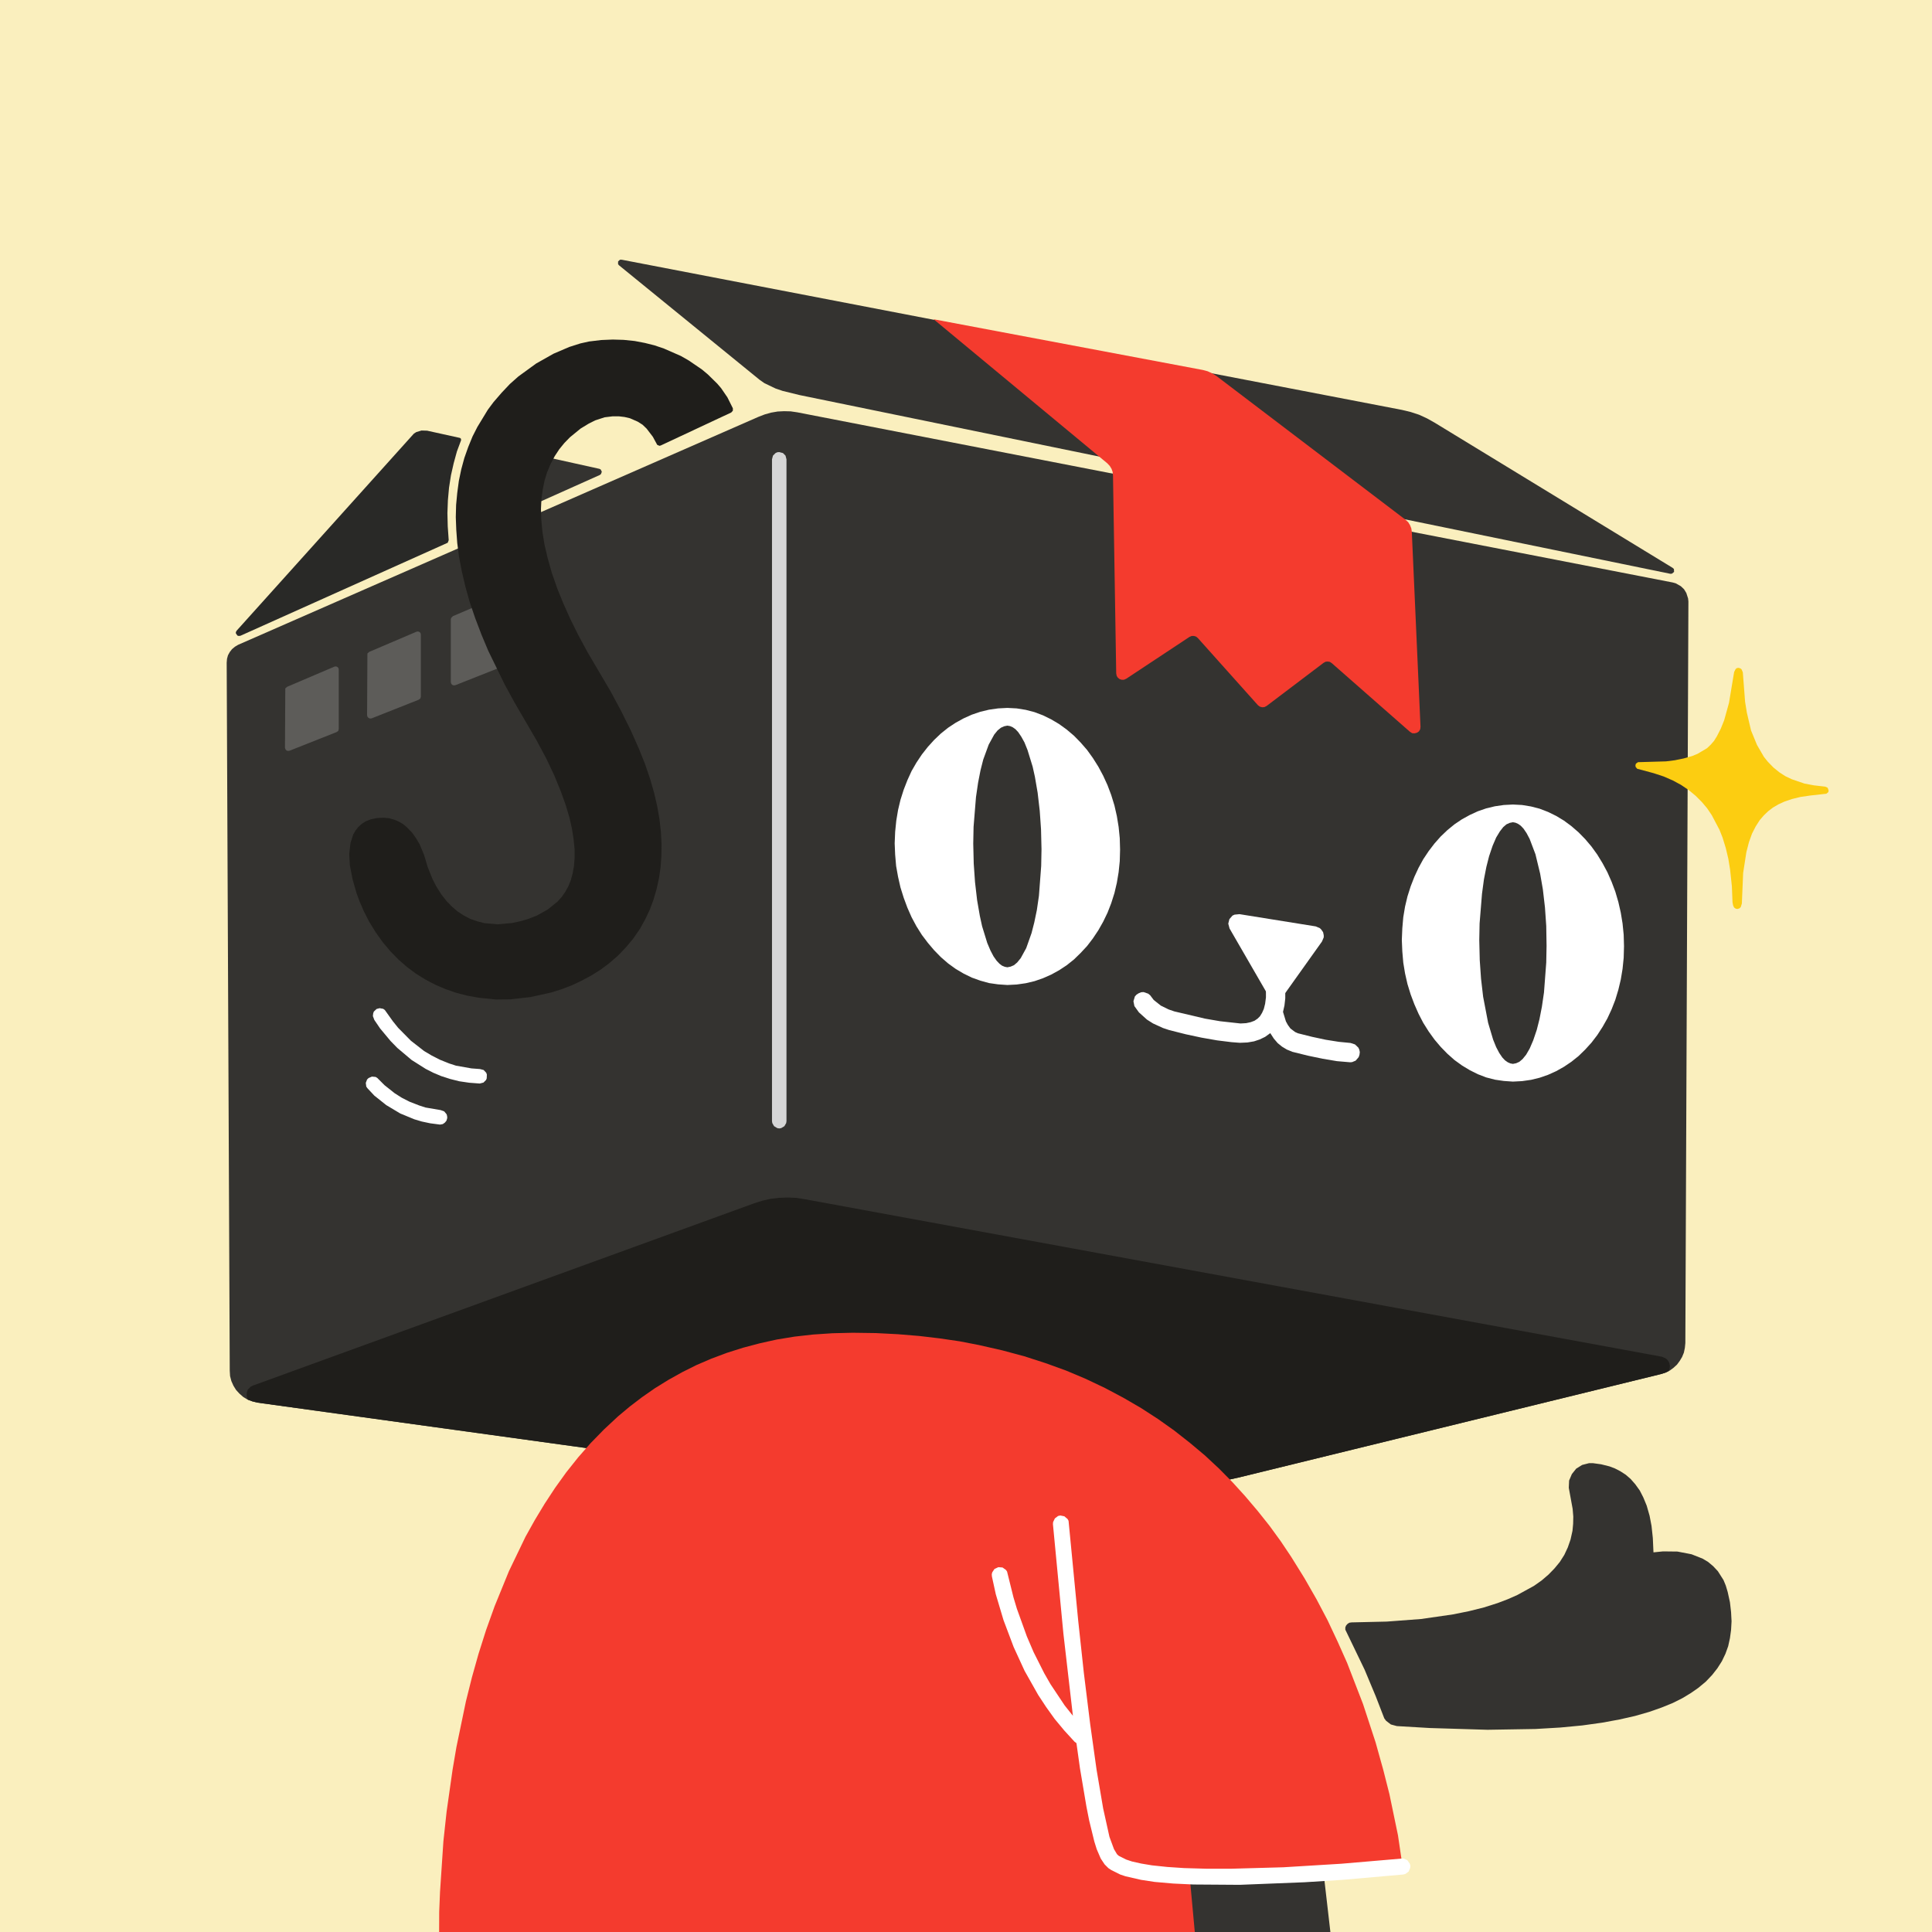
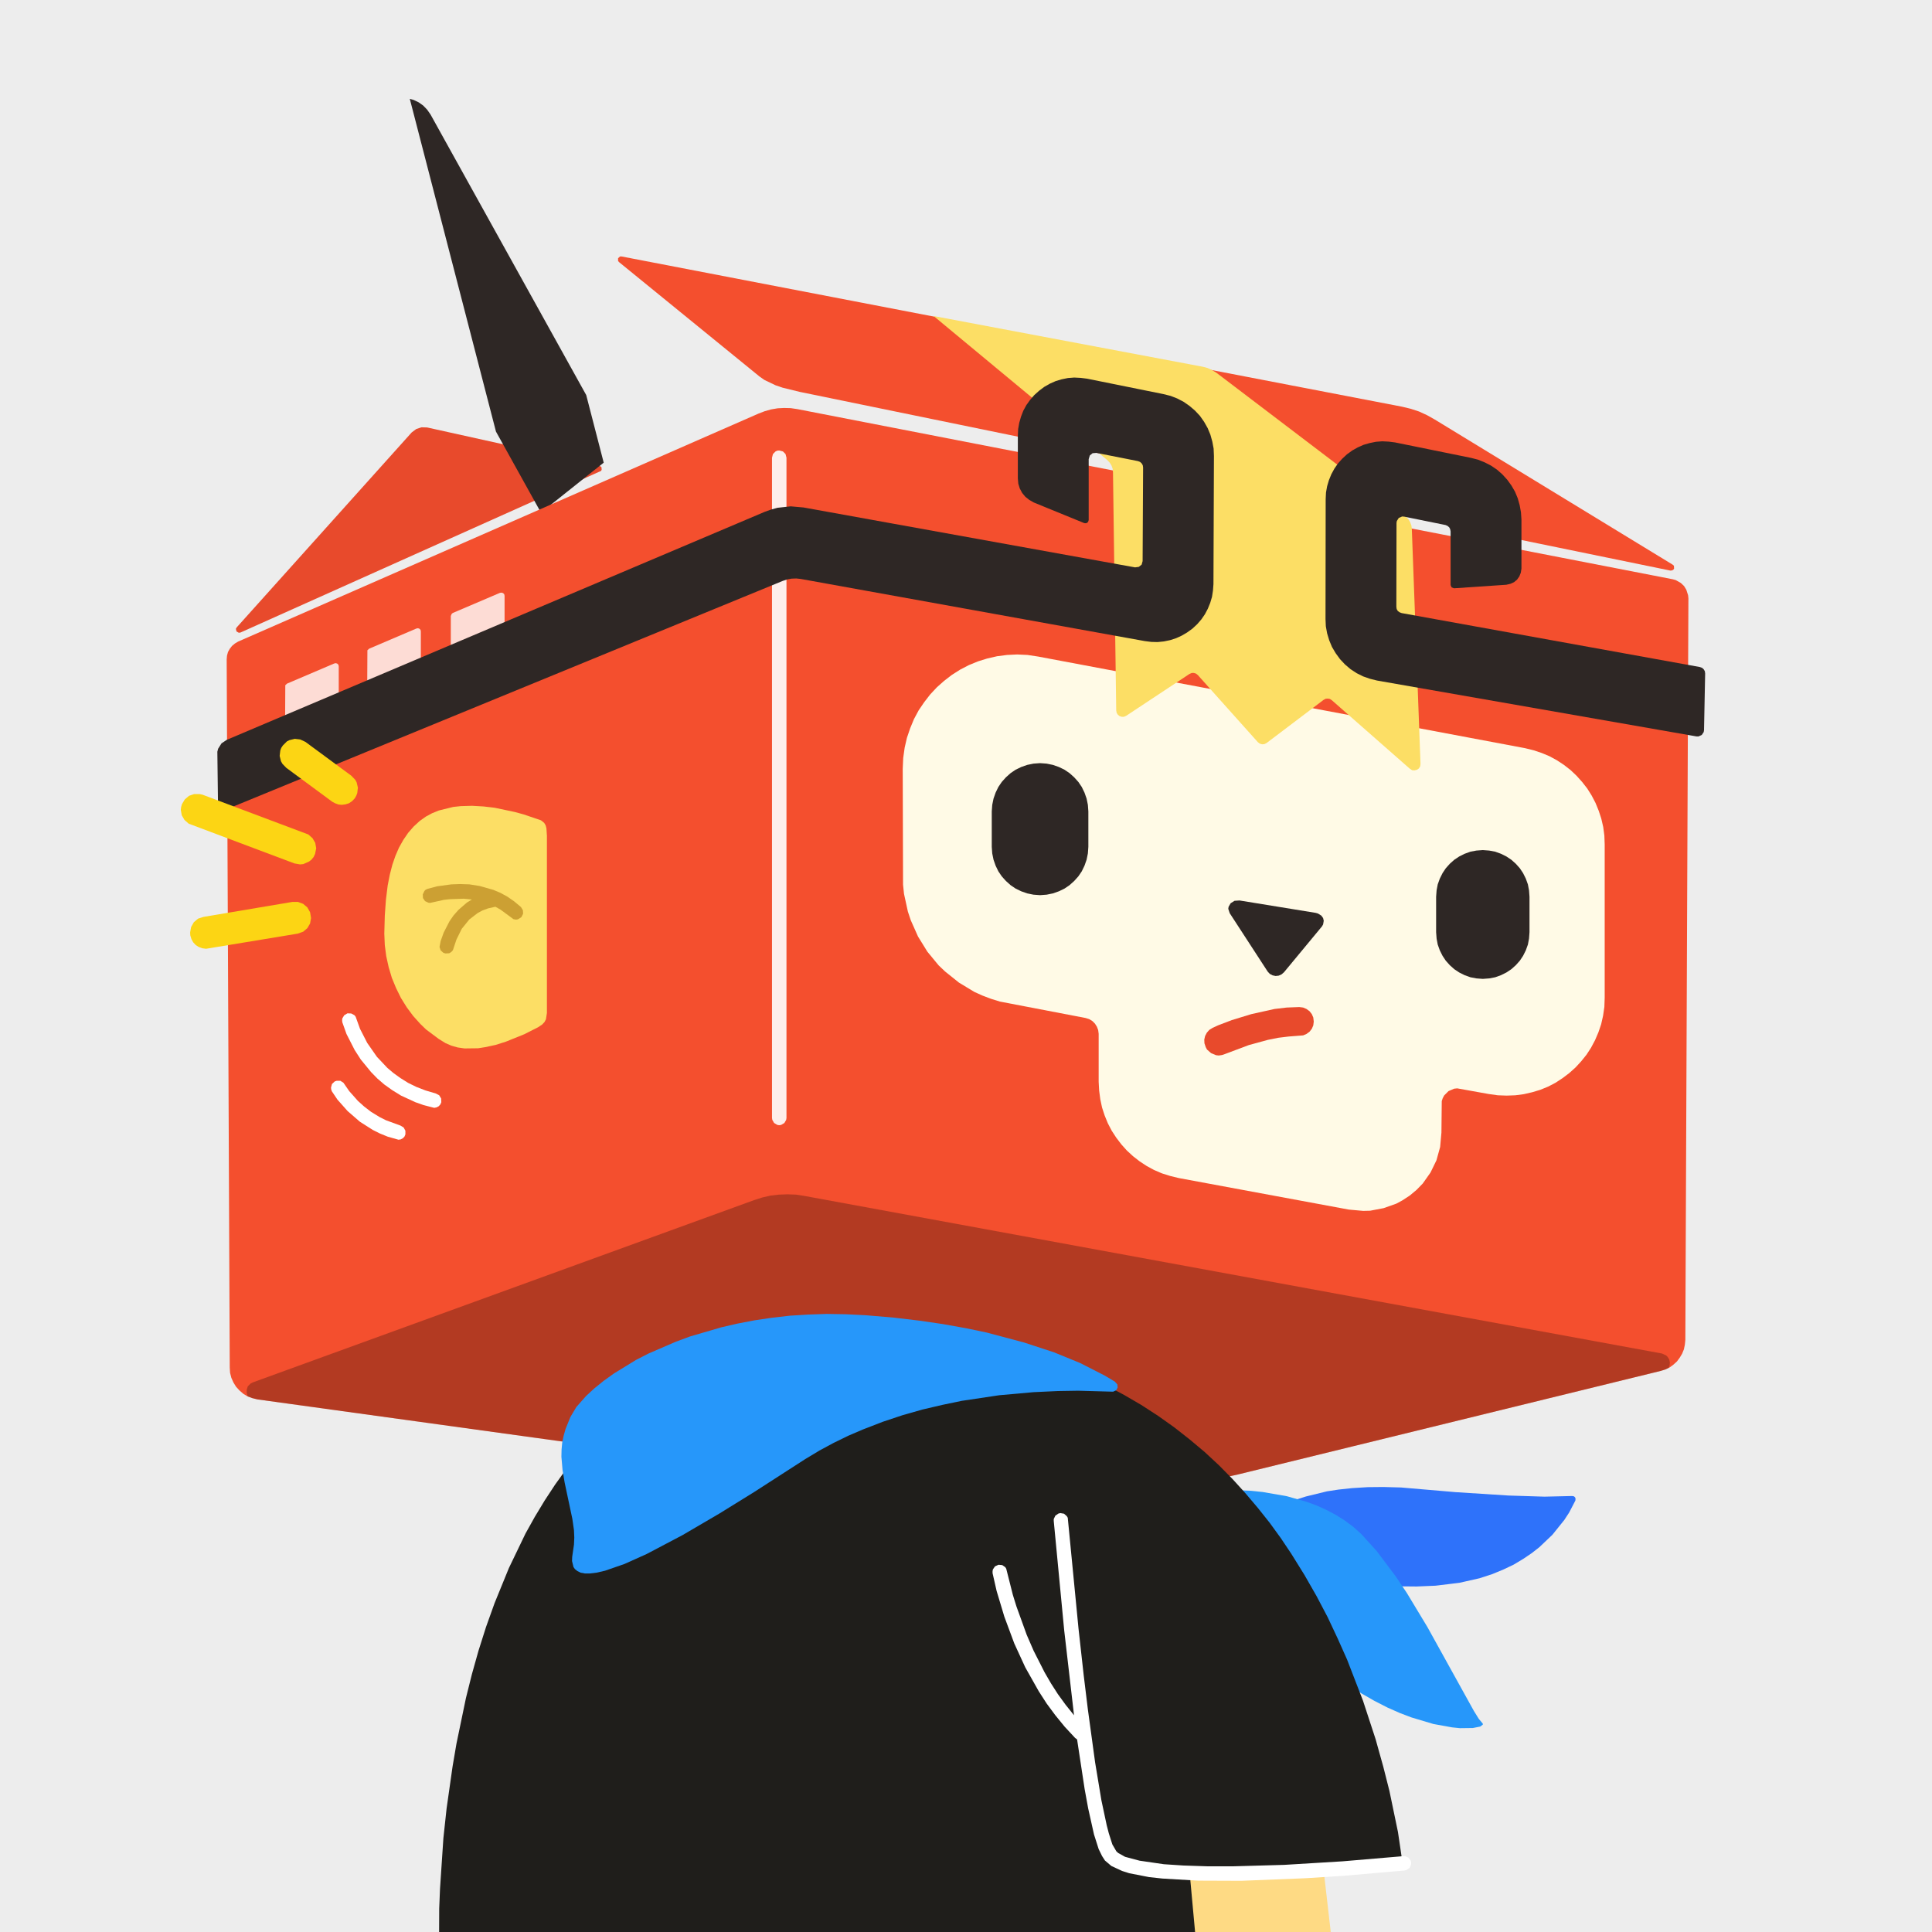
- <svg xmlns="http://www.w3.org/2000/svg" height="1200" node-id="1" sillyvg="true" template-height="1200" template-width="1200" version="1.1" viewBox="0 0 1200 1200" width="1200" preserveAspectRatio="xMidYMid meet" zoomAndPan="magnify" contentScriptType="application/ecmascript" contentStyleType="text/css">
-   <defs node-id="46">
-     <clipPath id="SVGID_2_" node-id="8">
-       <path d="M0 0h1200v1200H0z" fill="#000000" fill-rule="nonzero" node-id="49" stroke="none" target-height="1200" target-width="1200" target-x="0" target-y="0" />
+ <svg xmlns="http://www.w3.org/2000/svg" width="1200" height="1200" viewBox="0 0 1200 1200">
+   <defs>
+     <clipPath id="a">
+       <path d="M0 0h1200v1200H0Z" />
    </clipPath>
-     <clipPath id="SVGID_4_" node-id="15">
-       <path d="m769 917.8 262.5-64.3 2.9-.9 2.7-1.3 2.3-1.7 2.2-2 1.7-2.3 1.5-2.5 1.1-2.7.6-2.9.3-3 1.9-460.6-.2-1.9-1.1-3.4-1.4-2.3-2-1.9-3.2-1.8-1.8-.5-543.8-105.7-4.1-.6-4.1-.1-4 .2-4.1.7-3.9 1.1-3.9 1.5-323.2 141.6-2 1.2-1.8 1.5-1.4 1.8-1.1 2-.6 2.2-.2 2.4 1.9 439.8.2 3.3.8 3.1 1.3 2.9 1.6 2.6 2.1 2.3 2.4 2.1 2.6 1.6 3 1.1 3.2.8 209.2 28.9 361.7 26 38.2-8.3z" fill="#000000" fill-rule="nonzero" node-id="53" stroke="none" target-height="670.7" target-width="907.9" target-x="140.8" target-y="255.4" />
+     <clipPath id="b">
+       <path d="M336 318.4 214.9 100.3l-1.4-3.4-.9-3.4-.2-3.4.4-3.4.9-3.3 1.5-3.1 2-2.8 2.5-2.4 3-2 17.5-9.8 3.4-1.4 3.3-.9 3.5-.2 3.4.4 3.2.9 3.1 1.5 2.8 2 2.4 2.5 2.1 3 116.2 209.4-47.6 37.9Z" />
+     </clipPath>
+     <clipPath id="c">
+       <path d="m769 915.8 262.5-64.3 2.9-.9 2.7-1.3 2.3-1.7 2.2-2 1.7-2.3 1.5-2.5 1.1-2.7.6-2.9.3-3 1.9-460.6-.2-1.9-1.1-3.4-1.4-2.3-2-1.9-3.2-1.8-1.8-.5-543.8-105.7-4.1-.6-4.1-.1-4 .2-4.1.7-3.9 1.1-3.9 1.5-323.2 141.6-2 1.2-1.8 1.5-1.4 1.8-1.1 2-.6 2.2-.2 2.4 1.9 439.8.2 3.3.8 3.1 1.3 2.9 1.6 2.6 2.1 2.3 2.4 2.1 2.6 1.6 3 1.1 3.2.8 209.2 28.9 361.7 26 38.2-8.3Z" />
    </clipPath>
  </defs>
-   <path d="M0 0h1200v1200H0z" fill="#faefbe" fill-rule="nonzero" node-id="57" target-height="1200" target-width="1200" target-x="0" target-y="0" />
-   <g node-id="137">
-     <g clip-path="url(#SVGID_2_)" group-id="1" id="sillyvg_g_0" node-id="60">
-       <g clip-path="url(#SVGID_4_)" group-id="1,2,3,5,10" node-id="66">
-         <path d="m759 926.8 285.8-66.8.7-.5.8-1.6 1.3-4.2 1.1-5.9V362.7L495.2 255.1l-4.1-.6-4.1-.1-4 .2-4.1.7-3.9 1.1-3.9 1.5-330.4 144.8v475.1l230.5 28.3L759 926.8z" fill="#343330" fill-rule="nonzero" group-id="1,2,3,5,10" node-id="68" stroke="none" target-height="672.4" target-width="908" target-x="140.7" target-y="254.4" />
+   <path fill="#ededed" d="M0 0h1200v1200H0Z" />
+   <g>
+     <g>
+       <g clip-path="url(#a)">
+         <path fill="#e84a2c" d="m149.3 392.9-1 .1-1.4-.8-.4-1.6.5-.9 108.7-121.1 2.8-2.1 3.3-1.1 3.5.1 107 23.7 1.3 1 .1 1.6-.4.7-224 100.4Z" />
+         <path fill="#f44f2e" d="m1037.5 354.4 1-.1.8-.4.5-.7-.1-1.8-.8-.7-147.7-90.1-4.8-2.7-5-2.3-5.2-1.7-5.4-1.3-484.7-93.3h-1l-1.2 1.1v1.7l.6.7 87.3 71.1 3 2.1 6.9 3.3 4.4 1.5 10.6 2.6 540.8 111Z" />
+         <g clip-path="url(#b)">
+           <path fill="#2e2725" d="m253 55.5 58.1-15 107.9 417-58 15Z" />
+         </g>
+         <g clip-path="url(#c)">
+           <path fill="#f44f2e" d="m759 924.8 285.8-66.8.7-.5.8-1.6 1.3-4.2 1.1-5.9V360.7L495.2 253.1l-4.1-.6-4.1-.1-4 .2-4.1.7-3.9 1.1-3.9 1.5-330.4 144.8v475.1l230.5 28.3L759 924.8Z" />
+         </g>
+         <g clip-path="url(#c)">
+           <path fill="#fcde65" fill-rule="evenodd" d="M339.7 519.1v110.1l-.6 3.9-.9 1.7-1.4 1.5-2.5 1.7-8.7 4.4-11.4 4.6-6.3 2-6.5 1.4-4.4.7-8.5.1-4.2-.6-3.9-1.1-3.7-1.6-4.2-2.6-7.9-5.9-3.6-3.5-4.4-4.9-4-5.4-3.6-5.8-3-6.1-2.6-6.3-2-6.7-1.5-6.8-.9-6.9-.3-7.1.3-11.1.7-9.9 1.1-8.9 1.3-6.7 1.6-6.2 1.9-5.5 2.2-5.1 2.7-4.8 3-4.4 3.4-3.9 3.8-3.5 3.8-2.7 3.9-2.1 4.2-1.7 8.9-2.2 4.7-.5 7-.2 7.1.4 6.9.8 12.8 2.7 5.4 1.5 10.6 3.6 2 1.6.9 1.5.5 1.9.3 4.6Z" />
+         </g>
+         <g clip-path="url(#c)">
+           <path fill="#cca033" d="m323.6 563.4-4.3-3.6-4.2-2.9-4.2-2.3-4.5-1.9-8.5-2.4-6.3-1-5.8-.2-5.5.2-8.8 1.2-6 1.6-1.1.5-.8.8-1 2.1.1 2.3 1.3 1.9 2.1 1 1.1.1 8.6-1.9 3.6-.4 8.7-.3 5 .5-3.1 1.9-5.1 4.4-3.2 3.6-2.5 3.6-3.6 7-1.9 5.3-.7 3.7.7 2.1 1.7 1.5 1.2.4 2.4-.1 1.3-.8 1-1.1 2.2-6.6 3.3-6.7 4.7-5.8 5.2-4 3-1.6 3.5-1.3 4.5-1 3.2 1.8 8 5.9 1.6.3 1.2-.2 2.1-1.3 1.1-2.1-.1-2.2-1.2-2Z" />
+         </g>
+         <g clip-path="url(#c)">
+           <path fill="#fffae6" fill-rule="evenodd" d="m947.2 464.7-302.4-56.9-6.6-1-6.4-.3-6.3.3-6.2.8-6.1 1.4-5.8 1.8-5.6 2.3-5.4 2.8-5.2 3.3-4.8 3.7-4.5 4-4.2 4.5-3.7 4.8-3.4 5-2.9 5.4-2.4 5.8-2 5.9-1.4 6.1-.9 6.4-.3 6.7.2 72 .6 5.7 2.4 11 1.8 5.4 4.5 10.1 5.8 9.4 7 8.5 4 3.8 8.6 6.9 9.6 5.8 5.1 2.3 5.3 2 5.5 1.7 53.2 10.2 2.2.7 2 1.2 1.6 1.6 1.2 1.9.8 2.1.3 2.3v29.8l.3 5.5.7 5.3 1.1 5.2 1.6 4.9 2 4.9 2.4 4.6 2.8 4.3 3.2 4.2 3.4 3.8 3.8 3.5 4.1 3.2 4.4 2.9 4.6 2.5 4.9 2.1 5.1 1.6 5.3 1.3 105.7 19.6 8.9.8 4.3-.1 8.4-1.6 7.9-2.8 3.7-2 4.6-3 4.2-3.5 3.9-4 4.8-6.8 3.7-7.6 2.3-8.3.8-8.9.2-19.6.6-1.8.9-1.7 2.7-2.7 3.5-1.5 1.9-.2 19.5 3.5 5.7.8 5.5.2 5.4-.2 5.3-.7 5.2-1.2 5-1.5 4.9-2 4.6-2.4 4.4-2.9 4.1-3.1 3.9-3.5 3.5-3.8 3.3-4.1 2.8-4.3 2.5-4.7 2.1-4.9 1.7-5 1.2-5.3.8-5.5.2-5.7v-95.2l-.2-5.5-.7-5.3-1.2-5.2-1.6-4.9-2-4.9-2.4-4.6-2.7-4.3-3.2-4.1-3.5-3.9-3.7-3.5-4.1-3.2-4.4-2.9-4.6-2.5-4.8-2-5.1-1.7-5.3-1.3Z" />
+           <path fill="#e84a2c" d="m757 652.6-1.7-.3-1.5-.7-1.3-1-.9-1.5-.5-1.6-.1-1.5 1.1-2.9 2.4-2 11.7-4.7 11.7-3.6 14.1-3.1 7.4-.9 7.6-.4 1.6.3 2.7 1.5.9 1.2.6 1.4.2 1.6-.8 3.1-2.2 2.1-1.4.6-8.4.6-6.7.8-6.7 1.3-12 3.3-15.3 5.8-2.5.6Z" />
+           <path fill="#e84a2c" d="m757 655.6-1.7-.2-3.1-1.3-2.5-2.2-.8-1.5-.8-2.4-.1-2.3.5-2.2 1.1-2.1 1.5-1.7 2.1-1.3 3.5-1.6 8.4-3.2 12.1-3.7 14.4-3.2 7.6-.9 7.8-.3 2.4.3 2.1.9 1.9 1.4 1.4 1.8.9 2.1.3 2.5-.3 2.4-.9 2.1-1.4 1.8-1.9 1.4-2.1.9-9 .7-6.6.8-6.4 1.3-11.7 3.2-14.9 5.6-1.8.6-2 .3Z" />
+           <path fill="#2e2725" d="m797.5 603.9 23.6-28.5.7-1.2.4-2.3-.4-1.7-1.1-1.5-2.1-1.3-1.4-.4-47.3-7.7-3.1.2-2.4 1.5-1.3 2.2-.2 1.3.9 2.7 23.6 36.3 1.3 1.4 1.7.9 1.9.4 1.9-.2 1.8-.8 1.5-1.3Z" />
+           <path fill="#2e2725" d="m646 556-4.1-.3-3.9-.8-3.7-1.3-3.5-1.7-3.1-2.1-2.9-2.6-2.6-2.9-2.1-3.1-1.7-3.5-1.3-3.7-.8-3.9-.3-4.1v-22l.3-4.1.8-3.9 1.3-3.7 1.7-3.5 2.1-3.1 2.6-2.9 2.9-2.6 3.1-2.1 3.5-1.7 3.7-1.3 3.9-.8 4.1-.3 4.1.3 3.9.8 3.7 1.3 3.5 1.7 3.1 2.1 2.9 2.6 2.6 2.9 2.1 3.1 1.7 3.5 1.3 3.7.8 3.9.3 4.1v22l-.3 4.1-.8 3.9-1.3 3.7-1.7 3.5-2.1 3.1-2.6 2.9-2.9 2.6-3.1 2.1-3.5 1.7-3.7 1.3-3.9.8-4.1.3Z" />
+           <path fill="#2e2725" d="m921 608-4-.3-3.7-.7-3.6-1.3-3.4-1.7-3-2-2.8-2.5-2.5-2.8-2-3-1.7-3.4-1.3-3.6-.7-3.7-.3-4v-22l.3-4 .7-3.7 1.3-3.6 1.7-3.4 2-3 2.5-2.8 2.8-2.5 3-2 3.4-1.7 3.6-1.3 3.7-.7 4-.3 4 .3 3.7.7 3.6 1.3 3.4 1.7 3 2 2.8 2.5 2.5 2.8 2 3 1.7 3.4 1.3 3.6.7 3.7.3 4v22l-.3 4-.7 3.7-1.3 3.6-1.7 3.4-2 3-2.5 2.8-2.8 2.5-3 2-3.4 1.7-3.6 1.3-3.7.7-4 .3Z" />
+         </g>
+         <g fill="#fff" fill-opacity=".8" fill-rule="evenodd" clip-path="url(#c)">
+           <path d="M280 382.6v39.1l.3 1 .6.7.9.3 1-.1 29.3-11.6 1.1-1.1.2-.8v-40l-.2-1-.7-.7-.9-.3-1 .1-29.3 12.5-.7.5-.6 1.4Z" />
+           <path d="m230.8 444.2 29.3-11.6 1-.8.3-1.1v-38.5l-.2-1-.7-.7-.9-.3-1 .2-29.3 12.5-1.1 1-.2 38.4.3 1 .6.6.9.4 1-.1Z" />
+           <path d="m179.8 464.3 29.3-11.6 1-.7.3-1.2v-36.9l-.2-1-.7-.7-.9-.3-1 .2-29.3 12.5-1.1 1-.2 36.8.3 1 .6.7.9.3 1-.1Z" />
+         </g>
+         <g clip-path="url(#c)">
+           <path fill="#fff" d="m247.5 707.9-6.7-1.9-4.9-2-4.4-2.2-8-5.1-7.6-6.6-6.3-7.1-3.5-5.2-.4-1.2-.1-1.1.6-2.2 1.7-1.6 1.2-.4h2.3l1.9 1.2 3.6 5.2 5.4 6.1 3.9 3.5 4.3 3.3 5.4 3.3 3.8 1.9 9 3.3 2 1.2 1.1 2v2.3l-.6 1.4-1 1-1.3.7-1.4.2Z" />
+         </g>
+         <g clip-path="url(#c)">
+           <path fill="#fff" d="m269.7 688.1-6.6-1.7-5.1-1.8-8.9-4.1-5.5-3.4-4.9-3.5-4.3-3.7-3.9-4-6.4-7.8-3.8-5.9-5.1-10-2.6-7.3-.1-1.2.1-1.1 1.2-2 2-1.2 2.4.1 2 1.1.7.9 2.7 7.5 4.5 8.8 6 8.6 6.5 6.9 3.8 3.2 4.3 3.1 4.8 3 5.1 2.5 5.7 2.2 6.4 1.9 2.1 1.1 1.2 2 .1 2.3-.6 1.4-1 1.1-1.3.7-1.5.3Z" />
+         </g>
+         <g clip-path="url(#c)">
+           <path fill="#fff" fill-opacity=".9" d="m484 698.9-1.2-.2-2-1.2-1.1-1.9-.2-1.2V284.3l.6-2.3 1.6-1.6 1.1-.5 1.2-.1 2.3.6 1.6 1.6.6 2.3v410.1l-.2 1.2-1.1 1.9-2 1.2-1.2.2Z" />
+         </g>
+         <g clip-path="url(#c)">
+           <path fill="#1d0b09" fill-opacity=".3" d="m382.9 901.8-224.6-31.7-2.7-1-.9-.8-1.1-1.6-.4-1.9.1-1.9.6-1.8 1.8-1.8 1.4-.7 311.3-113.2 5-1.6 5.2-1.2 5.2-.6 5.3-.2 5.3.2 5.2.8 532.7 97.9 2.6 1.2.9.9 1 1.6.4 1.9-.2 1.9-.8 1.8-1.9 1.8-1.4.6-29.2 8.6-265.9 65.3-354.9-24.5Z" />
+         </g>
+         <path fill="#fcde65" d="m579.9 196.3 107.9 89.5 1.5 1.6 1.1 1.8.7 2 .2 2.2 2 147.9.3 1.5.7 1.1 1.1.9 1.3.4h1.4l1.4-.6 39.3-26 1.4-.6h1.4l1.3.4 1.1.9 37.3 41.7 1.2.9 1.4.4 1.4-.1 1.4-.7 35.4-26.8 1.3-.7 1.3-.1 1.3.2 1.2.8 48.5 42.6 1.4.9 1.5.1 1.5-.4 1.2-.8.8-1.3.2-1.6-5.4-146.1-.3-2.1-.8-2-1.1-1.8-1.6-1.5-117.6-89.4-2.6-1.6-2.8-1.3-3-.8-167.2-31.5Z" />
+         <path fill="#2e2725" d="m1053.7 457.4-198.4-34.7-4.4-1.1-4.3-1.5-4-2-3.8-2.5-3.4-2.9-3.1-3.3-2.7-3.7-2.3-3.9-1.7-4.1-1.3-4.3-.8-4.4-.2-4.5.1-74.5.2-4.1.7-3.9 1.1-3.7 1.5-3.7 1.9-3.5 2.2-3.2 2.6-2.9 3-2.8 3.3-2.4 3.4-1.9 3.6-1.6 3.8-1.1 3.9-.8 3.9-.3 4 .2 4 .5 47.2 9.6 4.3 1.1 4.2 1.7 3.9 2 3.7 2.5 3.3 2.9 3.1 3.4 2.6 3.6 2.2 3.8 1.7 4.1 1.2 4.3.8 4.4.3 4.5v30.5l-.4 2.5-.9 2.3-1.4 2-1.9 1.6-2.2 1-2.6.6-32.5 2.2-1.5-.6-.6-1.4V330l-.3-1.4-.6-1.1-1.1-.9-1.2-.5-25.6-5.2-1.3-.1-2.1.9-1.2 1.9-.2 1.2-.1 52.1.2 1.4.7 1.2 1.1.8 1.3.5 185.2 33.5 1.4.5 1 .9.7 1.2.2 1.4-.7 35.2-.2 1.2-1.2 1.8-2 .9h-1.3Z" />
+         <path fill="#2e2725" d="m135.4 499-.4-32.1.5-1.9 2.1-3.3 3.3-2.2L475 317.9l3.9-1.4 4-1.1 8.2-.9 8 .7L705 352.4l2.3-.3 1.8-1.4.6-2.2.3-58.1-.2-1.4-.7-1.2-1-.9-1.3-.5-25.8-5.1-2.4.2-1.7 1.4-.7 2.3V323l-.3 1-.6.7-.9.3-1-.1-31.3-12.8-2.8-1.6-2.4-1.9-2-2.4-1.5-2.8-.9-2.9-.3-3.3v-26.7l.2-4.1.7-3.9 1.1-3.8 1.4-3.6 1.9-3.5 2.3-3.2 2.6-3 3-2.7 3.2-2.4 3.5-2 3.6-1.6 3.7-1.1 3.9-.8 3.9-.3 4 .2 4 .5 47.5 9.6 4.4 1.1 4.1 1.6 4 2.1 3.6 2.5 3.4 2.9 3.1 3.3 2.6 3.7 2.2 3.9 1.7 4.1 1.2 4.3.8 4.3.2 4.6-.3 79.6-.3 4-.6 3.9-1.1 3.7-1.5 3.7-1.8 3.4-2.2 3.2-2.6 3-2.9 2.7-3.3 2.4-3.4 2-3.5 1.6-3.7 1.2-3.9.8-3.9.4-3.9-.1-4-.5-213.7-38.6-2.8-.3-2.9.1-2.8.5-2.7.9-345.3 141.8-1.3.3-2.4-.7-1.6-1.9-.2-1.3Z" />
+         <path fill="#fcd514" d="m212.3 499.9-2-.2-2-.7-1.9-1-28.6-21.1-2.4-2.5-.9-1.6-.8-3.3.4-3.4.6-1.6 1-1.5 2.5-2.5 1.6-.8 3.3-.8 3.4.4 3.2 1.5 28.5 21 2.5 2.6.8 1.5.8 3.3-.4 3.4-.6 1.6-.9 1.6-1.7 1.8-1.9 1.3-2.2.7-2.3.3Z" />
+         <path fill="#fcd514" d="m186.4 536.9-3.5-.6-65.7-24.7-2.6-2.3-1.7-2.9-.6-3.4.2-1.7.5-1.8 1.8-3 2.6-2.2 3.2-1.1h3.4l1.8.4 65.7 24.7 2.6 2.3 1.7 2.9.6 3.4-.7 3.5-.9 1.9-1.3 1.6-1.5 1.2-3.6 1.6-2 .2Z" />
+         <path fill="#fcd514" d="m128 589.3-2.3-.3-2.2-.8-1.9-1.2-1.6-1.7-1.1-2-.7-2.3-.1-1.9.6-3.3 1.7-3 2.6-2.2 3.4-1.1 55.2-9.3h3.5l3.2 1.2 2.6 2.2 1.7 3 .6 3.6-.6 3.4-1.7 2.9-2.6 2.2-3.4 1.2-56.9 9.4Z" />
      </g>
-       <g clip-path="url(#SVGID_4_)" group-id="1,2,3,5,11" node-id="71">
-         <path d="m382.9 903.8-224.6-31.7-2.7-1-.9-.8-1.1-1.6-.4-1.9.1-1.9.6-1.8 1.8-1.8 1.4-.7 311.3-113.2 5-1.6 5.2-1.2 5.2-.6 5.3-.2 5.3.2 5.2.8 532.7 97.9 2.6 1.2.9.9 1 1.6.4 1.9-.2 1.9-.8 1.8-1.9 1.8-1.4.6-29.2 8.6-265.9 63.3-354.9-22.5z" fill="#1f1e1b" fill-rule="nonzero" group-id="1,2,3,5,11" node-id="73" stroke="none" target-height="182.5" target-width="884" target-x="153.2" target-y="743.8" />
-       </g>
-       <path d="m1037.5 356.4 1-.1 1.3-1.1-.1-1.8-.8-.7-147.7-90.1-4.8-2.7-5-2.3-5.2-1.7-5.4-1.3-484.7-93.3h-1l-1.2 1.1v1.7l.6.7 87.3 71.1 3 2.1 6.9 3.3 4.4 1.5 10.6 2.6 540.8 111z" fill="#343330" fill-rule="nonzero" group-id="1,2,3" node-id="77" stroke="none" target-height="195.1" target-width="655.9" target-x="383.9" target-y="161.3" />
-       <path d="M280 384.6v39.1l.3 1 .6.7.9.3 1-.1 29.3-11.6 1.1-1.1.2-.8v-40l-.2-1-.7-.7-.9-.3-1 .1-29.3 12.5-1.1 1.1-.2.8z" fill="#ffffff" fill-opacity="0.2" fill-rule="evenodd" group-id="1,2,3,6" node-id="81" stroke="none" target-height="55.6" target-width="33.4" target-x="280" target-y="370.1" />
-       <path d="m230.8 446.2 29.3-11.6 1-.8.3-1.1v-38.5l-.2-1-.7-.7-.9-.3-1 .2-29.3 12.5-1.1 1-.2 38.4.3 1 .6.6.9.4 1-.1z" fill="#ffffff" fill-opacity="0.2" fill-rule="evenodd" group-id="1,2,3,6" node-id="83" stroke="none" target-height="54.1" target-width="33.4" target-x="228" target-y="392.2" />
-       <path d="m179.8 466.3 29.3-11.6 1-.7.3-1.2v-36.9l-.2-1-.7-.7-.9-.3-1 .2-29.3 12.5-1.1 1-.2 36.8.3 1 .6.7.9.3 1-.1z" fill="#ffffff" fill-opacity="0.2" fill-rule="evenodd" group-id="1,2,3,6" node-id="85" stroke="none" target-height="52.5" target-width="33.4" target-x="177" target-y="413.9" />
-       <path d="m273.3 698.5-6.1-.8-5.2-1.1-4.7-1.4-8.7-3.6-8.7-5.2-7.4-5.9-4.3-4.6-.7-1-.3-2.3.8-2.1.9-.9 2.1-.9 2.3.2 1 .6 4.5 4.5 6.3 5 4.4 2.8 4.9 2.5 5.9 2.3 4 1.3 9.4 1.6 2.2.8 1.5 1.8.3 1.1.1 1.2-.5 1.7-1 1.2-1.3.9-1.7.3z" fill="#ffffff" fill-rule="nonzero" group-id="1,2,3,7" node-id="90" stroke="none" target-height="29.8" target-width="50.6" target-x="227.2" target-y="668.7" />
-       <path d="m298 673-6.6-.5-6.1-.9-5.6-1.4-5.6-1.8-5-2.1-4.7-2.4-8.7-5.5-8.9-7.5-4.2-4.3-6.5-7.8-3.6-5.3-.9-2.4.2-1.7.4-1.1 1.7-1.6 1.9-.5 2.2.4 1 .7 5 7 3.3 4.1 7.9 8 8.2 6.4 4.7 2.8 5.1 2.6 5.7 2.3 4.3 1.4 9.6 1.7 5.3.4 2.3.6 1.6 1.7.4 1.1-.1 2.4-.4 1-1.6 1.6-2.3.6z" fill="#ffffff" fill-rule="nonzero" group-id="1,2,3,7" node-id="92" stroke="none" target-height="46.8" target-width="70.8" target-x="231.6" target-y="626.2" />
-       <path d="m286.4 273.4-.1-.9-.6-.5-20.4-4.5-3.5-.1-3.3 1-1.5 1-110 122.3-.5.9v.8l1 1.4.8.2 1-.1 128.8-57.8.6-1.6-.6-8.6-.2-8.2.3-8 .7-7.8 1.2-7.7 1.7-7.5 2-7.3 2.6-7z" fill="#292927" fill-rule="nonzero" group-id="1,2,3,7,12" node-id="96" stroke="none" target-height="127.6" target-width="139.9" target-x="146.5" target-y="267.4" />
-       <path d="M372.3 291.2 294.7 274l-2.5 6.7-2.1 6.9-1.7 7.2-1.3 7.4-.8 7.4-.3 7.7v7.9l.6 8.3 86-38.5.7-.6.5-1.4-.7-1.4-.8-.4z" fill="#343330" fill-rule="nonzero" group-id="1,2,3,7,12" node-id="98" stroke="none" target-height="59.5" target-width="87.8" target-x="286" target-y="274" />
-       <path d="m396.1 261.9-4.8-2.1-3.4-.8-3.4-.4h-4.1l-4.9.6-5.8 1.9-4 2-5.1 3.1-6.6 5.4-3.5 3.6-3.1 3.8-2.9 4.4-2.7 5.2-2 4.8-1.6 5.2-1.1 5.5-.8 5.8-.3 6.2.2 6.6.7 7.5 1.3 8.1 2 8.5 2.6 9.2 3.4 9.7 3.7 9.1 4.3 9.6 5 10.1 5.8 10.7 14.3 24.3L386 442l5.9 11.9 5 11.3 3.8 9.5 3.1 9.1 2.5 8.7 1.9 8.2 1.4 8 .9 8 .4 7.6-.1 7.4-.5 7-1 6.8-1.5 6.8-1.9 6.5-2.3 6.2-2.9 6.1-3.2 5.8-4.2 6.1-4.6 5.5-4.9 5.1-5.3 4.6-5.5 4.1-5.9 3.7-6 3.2-6.2 2.9-6.3 2.4-6.4 2-12.7 2.8-12.5 1.4-9.1.1-10.6-1.1-7.2-1.3-6.9-1.8-6.6-2.3-6.3-2.7-6.1-3.2-5.8-3.6-5.5-4.1-5.3-4.6-5-5.1-4.8-5.7-4.5-6.3-4.1-6.7-3.2-6.3-2.7-6.2-1.9-5.2-2.4-8.4-1.7-8.8-.4-7.1.8-6.7 1.7-5.3 1.4-2.4 1.7-2.2 2.2-2 2.5-1.6 3.1-1.2 3.9-.8 4-.2 3.4.3 3.2.9 2.9 1.2 2.7 1.6 2.3 1.9 3.2 3.3 2.5 3.5 2.2 3.7 2.8 6.7 2.2 7.4 3 7.5 2.3 4.5 3.2 5.1 3.2 4.1 3.4 3.5 3.5 3 3.8 2.5 4 2.1 4.3 1.5 4.6 1.2 8.2.7 8.9-.8 5.2-1.1 5.1-1.5 5.3-2.1 6.6-3.7 6.1-4.9 2.6-2.9 2.3-3.3 1.9-3.5 1.5-3.8 1.1-4.1.8-4.5.4-4.9v-5.4l-.6-6.1-1-6.5-1.6-7.2-2.3-7.7-3-8.4-4-9.8-5-10.6-6.1-11.4-13.8-23.7-6-11-10.2-20.9-4.2-10-4-10.5-3.4-10-2.7-9.7-2.2-9.4-1.7-9-1.1-8.4-.6-8.2-.3-7.9.2-7.6.7-7.4 1-7.5 1.5-7.2 1.9-7 2.4-6.8 2.7-6.6 3-5.9 6.5-10.7 3.5-4.7 5.1-5.9 5.1-5.4 5.3-4.7 11-8 10.8-6.1 9.8-4.2 6.9-2.2 5.4-1.2 7.5-.9 7.2-.3 6.8.2 6.8.7 6.3 1.2 6 1.5 5.9 2 10.5 4.6 4.9 2.8 8.2 5.6 3.7 3.1 5.8 5.7 2.4 2.8 3.9 5.7 3.4 6.8v1.5l-1 1.1-43.8 20.5-.8.2-1.4-.6-2.7-5-3.9-5.1-2.5-2.4-3-1.9z" fill="#1f1e1b" fill-rule="nonzero" group-id="1,2,3,7" node-id="101" stroke="none" target-height="409.9" target-width="238.3" target-x="216.9" target-y="210.9" />
-       <path d="M787.8 613.3v6.2l-.5 4.2-.9 3.4-1.2 2.8-1.5 2.2-1.7 1.8-2.1 1.4-2.5 1-3.1.7-3.7.2-13-1.4-9.3-1.7-19.3-4.4-3.7-1.3-5.3-2.6-2.9-2.2-4.7-5.2-2.1-.7-2.3.5-1.1.7-.7.9-.7 2.1.5 2.3 1.3 2 3.4 3.8 2.6 2.1 3.7 2.4 5.9 2.6 3.8 1.3 19.9 4.6 18.5 2.8 5.7.4 4.2-.3 3.8-.6 3.3-1.1 3-1.5 3.4-2.5.8-.3.7.6 3 4.4 2 2.2 2.2 1.8 2.7 1.6 3.2 1.3 9.6 2.5 9 1.8 8.9 1.4 7.7.8 2.6-.6 1.6-1.7.5-1.1.1-1.4-.4-1.6-1-1.3-1.4-.9-17.1-2.4-8.5-1.8-9-2.3-3.8-2-3.3-3.8-1.3-2.5-.9-2.4-1-4.1.9-3.9.5-4.5v-6.1l-9-.6z" fill="#ffffff" fill-rule="nonzero" group-id="1,2,3,8" node-id="106" stroke="none" target-height="45" target-width="137.6" target-x="705.5" target-y="613.3" />
-       <path d="m838.6 659.8-8.2-.7-8.9-1.5-9.1-1.9-9.7-2.4-3.4-1.4-3-1.8-2.7-2.2-2.4-2.8-2.2-3.4-3.2 2.3-3.3 1.6-3.6 1.2-4.1.7-4.7.2-5.2-.4-8.9-1.1-9.7-1.7-9.8-2.1-10.3-2.6-3.9-1.3-6.1-2.8-3.8-2.4-5-4.5-2.8-3.9-.6-3 .9-3 1-1.1 1.4-.9 1.5-.6 1.5-.1 2.9 1 1.2 1 2.2 2.9 4.4 3.5 4.9 2.4 3.5 1.2 19.1 4.5 9.3 1.6 12.7 1.4 3.5-.2 2.8-.6 2.4-.9 1.9-1.3 1.5-1.5 1.3-2.1 1.1-2.5.8-3.2.5-3.9v-6.2l.5-1.1 1.1-.4 9.6.7.8 1.4v6.2l-.5 4.4-.9 4 1.8 5.9 1.2 2.2 1.6 2.2 2.9 2.2 1.8.8 8.8 2.2 8.4 1.8 8.2 1.3 7.2.7 2.8.9 2.1 2 .6 1.3.3 1.5-.2 1.6-.5 1.5-1.9 2.2-2.2.9-1.2.1z" fill="#ffffff" fill-rule="nonzero" group-id="1,2,3,8" node-id="108" stroke="none" target-height="48" target-width="140.6" target-x="704" target-y="611.8" />
-       <path d="m796.8 618.9 24.3-34.1 1.1-2.6v-1.3l-.4-1.9-1.1-1.6-.9-.9-2.6-1.1-47.3-7.6-3.1.3-1.3.6-1.9 2.2-.7 2.8.8 3 23.7 41 9.4 1.2z" fill="#ffffff" fill-rule="nonzero" group-id="1,2,3" node-id="111" stroke="none" target-height="51.1" target-width="59.3" target-x="762.9" target-y="567.8" />
-       <path d="m939.7 499.7-5.7.3-5.5.8-5.4 1.3-5.2 1.8-5 2.3-4.9 2.7-4.6 3.1-4.4 3.6-4.2 4-3.8 4.3-3.6 4.7-3.4 5.1-2.9 5.3-2.6 5.6-2.3 5.9-2 6.3-1.5 6.3-1.1 6.6-.6 6.9-.3 7.2.3 7.1.6 7 1.1 6.7 1.5 6.6 2 6.5 2.3 6.1 2.6 5.9 2.9 5.6 3.4 5.4 3.6 5 3.9 4.6 4.1 4.2 4.4 3.9 4.7 3.4 4.8 2.9 5 2.5 5.2 2 5.4 1.4 5.5.8 5.7.4 5.7-.3 5.6-.8 5.3-1.3 5.2-1.8 5.1-2.3 4.8-2.7 4.6-3.1 4.5-3.6 4.1-4 3.9-4.3 3.6-4.7 3.3-5.1 3-5.3 2.6-5.6 2.3-5.9 1.9-6.3 1.5-6.3 1.1-6.6.7-6.9.2-7.2-.2-7.1-.7-7-1.1-6.7-1.5-6.6-1.9-6.5-2.3-6.1-2.6-5.9-3-5.6-3.3-5.4-3.6-5-3.9-4.6-4.1-4.2-4.5-3.9-4.6-3.4-4.8-2.9-5.1-2.5-5.2-2-5.4-1.4-5.5-.9-5.7-.3zm0 161.1-1.6-.3-1.6-.7-1.7-1.2-1.7-1.8-1.9-2.8-1.9-3.6-1.9-4.7-3.1-10.4-3.1-16.2-1.3-11.2-.8-11.5-.3-12.4.2-10.4 1.5-18.5 1.2-8.9 1.5-7.7 1.7-6.7 2.2-6.5 2.2-5.1 2.3-3.8 2.1-2.7 2-1.7 2-.9 2-.4 1.6.3 1.6.7 1.7 1.2 1.7 1.8 1.9 2.8 1.9 3.6 3.6 9.5 2.9 12 1.7 9.8 1.3 11.2.8 11.5.2 12.4-.2 10.4-1.4 18.5-1.3 8.9-1.5 7.7-1.7 6.7-2.2 6.5-2.2 5.1-2.2 3.8-2.2 2.7-2 1.7-2 .9-2 .4z" fill="#ffffff" fill-rule="nonzero" group-id="1,2,3" node-id="113" stroke="none" target-height="172.1" target-width="138" target-x="870.7" target-y="499.7" />
-       <path d="m625.7 439.7-5.8.3-5.6.8-5.4 1.3-5.3 1.8-5.1 2.3-4.9 2.7-4.7 3.1-4.5 3.6-4.2 4-3.9 4.3-3.7 4.7-3.4 5.1-3 5.2-2.6 5.7-2.3 5.9-2 6.3-1.5 6.3-1.1 6.6-.7 6.9-.3 7.2.3 7.1.6 7 1.2 6.7 1.5 6.6 2 6.4 2.3 6.2 2.6 5.9 3 5.6 3.4 5.4 3.7 4.9 3.9 4.6 4.2 4.3 4.5 3.9 4.7 3.4 4.9 2.9 5.1 2.5 5.3 1.9 5.4 1.5 5.6.8 5.8.4 5.8-.3 5.6-.8 5.5-1.3 5.2-1.8 5.2-2.3 4.9-2.7 4.7-3.1 4.5-3.6 4.1-4 4-4.3 3.6-4.7 3.4-5.1 3-5.3 2.7-5.6 2.3-5.9 2-6.3 1.5-6.4 1.1-6.6.7-6.8.2-7.2-.2-7.1-.7-7-1.1-6.7-1.5-6.6-2-6.5-2.3-6.1-2.7-5.9-3-5.6-3.4-5.4-3.6-5-4-4.6-4.1-4.2-4.6-3.9-4.7-3.4-4.9-2.9-5.1-2.5-5.3-2-5.4-1.4-5.6-.9-5.8-.3zm0 161.1-1.6-.3-1.7-.7-1.6-1.2-1.8-1.9-1.9-2.7-1.9-3.6-2-4.7-3.2-10.4-1.4-6.4-1.7-9.8-1.3-11.2-.8-11.5-.3-12.4.2-10.4 1.5-18.5 1.3-8.9 1.5-7.7 1.7-6.7 3.4-9.3 3.4-6.2 2.1-2.6 2.1-1.7 2-.9 2-.4 1.7.3 1.6.7 1.7 1.2 1.7 1.8 1.9 2.8 2 3.6 1.9 4.7 3.2 10.4 1.4 6.3 1.7 9.9 1.3 11.2.8 11.5.3 12.4-.2 10.4-1.4 18.5-1.3 8.9-1.6 7.7-1.7 6.6-3.3 9.3-3.4 6.2-2.2 2.7-2 1.7-2.1.9-2 .4z" fill="#ffffff" fill-rule="nonzero" group-id="1,2,3" node-id="115" stroke="none" target-height="172.1" target-width="140" target-x="555.7" target-y="439.7" />
-       <path d="m579.9 198.3 107.9 89.5 1.5 1.6 1.1 1.8.7 2 .2 2.2 2 122.9.3 1.5.7 1.1 1.1.9 1.3.4h1.4l1.4-.6 39.3-26 1.4-.6h1.4l1.3.4 1.1.9 37.3 41.7 1.2.9 1.4.4 1.4-.1 1.4-.7 35.4-26.8 1.3-.7 1.3-.1 1.3.2 1.2.8 48.5 42.6 1.4.9 1.5.1 1.5-.4 1.2-.8.8-1.3.2-1.6-5.4-121.1-.3-2.1-.8-2-1.1-1.8-1.6-1.5-117.6-89.4-2.6-1.6-2.8-1.3-3-.8-167.2-31.5z" fill="#f43b2e" fill-rule="nonzero" group-id="1,2,3" node-id="117" stroke="none" target-height="257.2" target-width="302.4" target-x="579.9" target-y="198.3" />
-       <path d="m484 700.9-1.2-.2-2-1.2-1.1-1.9-.2-1.2V285.3l.6-2.3 1.6-1.6 1.1-.5 1.2-.1 2.3.6 1.6 1.6.6 2.3v411.1l-.2 1.2-1.1 1.9-2 1.2-1.2.2z" fill="#ffffff" fill-opacity="0.8" fill-rule="nonzero" group-id="1,2,3,9" node-id="121" stroke="none" target-height="420.1" target-width="9" target-x="479.5" target-y="280.8" />
-       <path d="m1079.1 564.6-1-.2-1-.7-.6-1.2-.4-2-.4-10-1.1-10.3-1.1-6.8-1.6-6.7-2-6.5-1.9-4.8-4.8-9.1-2.9-4.3-3.3-3.9-3.8-3.8-4.2-3.5-4.9-3.3-5-2.7-5.7-2.5-6.4-2.1-10.1-2.7-1-1.2-.1-1 .3-1 1.3-.9 17.4-.5 5.5-.7 5.4-1.1 5.3-1.5 3.4-1.4 5.9-3.5 2.2-2.1 2.1-2.4 1.8-2.9 2.4-4.7 2.1-5.2 3-10.8 3.2-19.2.9-1.8.7-.6 1.1-.2 1.1.3.8.6.8 1.9 1.4 18.2 1.1 6.8 2.6 11.1 3.7 9 4.3 7.4 2.4 3 3.5 3.6 3.7 3 3.7 2.4 4 1.9 7.9 2.7 5.9 1.1 7 .8 1.5.7.6 1.7-.2 1-1.2 1-9.9 1.1-6.2.9-5.3 1.3-4.7 1.6-3.7 1.7-3.4 2-3 2.3-2.7 2.6-2.5 2.9-2.5 3.9-2.3 4.5-1.9 5.3-1.6 6.2-2 12.9-.8 19-.7 2.2-.8.8-1.3.4z" fill="#fccd11" fill-rule="nonzero" group-id="1,2,3" node-id="124" stroke="none" target-height="149.8" target-width="120" target-x="1015.8" target-y="414.8" />
-       <path d="m1073.1 988.8 1.4 6.4.7 6.1.3 5.7-.3 5.4-.7 5.1-1.1 5-1.7 4.7-2.2 4.6-2.8 4.4-3.3 4.2-3.9 4.1-4.7 3.9-4.6 3.2-5.3 3.2-6 3-6.9 2.8-7.7 2.7-8.7 2.5-9.7 2.2-10.9 2-12.2 1.7-13.7 1.3-15.3.9-29.9.5-35.9-1.1-20.4-1.2-3.7-1-3-2.3-1.1-1.5-5.3-13.7-6.9-16.5-12-24.9v-1.4l.5-1.2.9-1 1.1-.7 1.4-.2 21.8-.5 21.3-1.6 20.1-2.9 9.8-2 9.2-2.3 8.5-2.7 6.3-2.4 5.9-2.6 10.4-5.7 4.8-3.4 4.2-3.6 3.7-3.8 3.3-4 2.8-4.4 2.2-4.7 1.7-4.9 1.2-5.4.4-4.3.1-4.5-.4-4.8-2.4-13.1.2-4.5 1.7-4 2.7-3.4 3.7-2.3 4.3-1.1h2.4l5.1.7 5.2 1.3 3.4 1.3 3.3 1.7 3.4 2.2 3 2.6 2.9 3.3 2.8 3.9 2.2 4.3 2.1 5.1 1.8 6.3 1.2 6.3.8 7.5.4 8.9 5.9-.6 9 .1 8.8 1.7 7 2.8 3.3 2 3.1 2.6 2.9 3.1 3.5 5.5 1.4 3.4 1.2 4z" fill="#343330" fill-rule="nonzero" group-id="1,2,4" node-id="129" stroke="none" target-height="165.6" target-width="239.9" target-x="835.6" target-y="908.8" />
-       <path d="m737.7 1161.9 5 50h85l-6-52z" fill="#343330" fill-rule="nonzero" group-id="1,2,4" node-id="131" stroke="none" target-height="52" target-width="90" target-x="737.7" target-y="1159.9" />
-       <path d="m738.7 1162.9 4.5 49H272.7l.1-24.5.5-12.2 2.1-31.5 2-18.5 3.7-26 2.4-14.1 5.9-28.4 3.7-14.8 4.1-14.6 4.7-14.8 5.3-14.8 8.9-21.8 10.3-21.4 5.8-10.4 6.1-10.1 6.5-9.9 6.9-9.6 7.4-9.3 7.8-8.9 8.3-8.5 8.7-8.1 7.3-6.1 7.6-5.8 7.9-5.5 8.4-5.2 8.6-4.8 8.8-4.4 9.3-4 9.6-3.6 10.1-3.2 10.6-2.8 10.4-2.3 11-1.8 11.5-1.3 12.1-.8 12.6-.3 14.3.2 13.7.7 13.3 1.1 12.7 1.5 12.3 1.8 11.9 2.3 14.5 3.3 13.8 3.7 13.3 4.3 12.7 4.6 12.1 5.1 12 5.7 11.5 6.1 11 6.4 10.5 6.8 10 7.1 9.8 7.7 9.3 7.8 8.8 8.2 8.3 8.4 7.9 8.7 7.8 9.2 7.4 9.3 6.9 9.5 6.5 9.7 8.2 13.2 7.5 13.1 6.9 13.1 6.3 13.4 5.8 13 9.9 25.6 7.8 23.8 4.8 17.2 3.8 15 5.3 25.5 3.4 23h-133z" fill="#f43b2e" fill-rule="nonzero" group-id="1,2,4" node-id="133" stroke="none" target-height="384.1" target-width="599" target-x="272.7" target-y="827.8" />
-       <path d="m876 1158.8-.4-1.3-1.5-2.1-2.3-1h-1.3l-37.4 3.2-36 2.2-32.4.9h-15.3l-13.9-.4-10.5-.7-9.5-1-6.6-1.1-5.8-1.3-3.6-1.2-4.6-2.3-1.1-1-1.9-3.2-2.8-7.6-3.9-17.6-4.1-24.1-4-28.6-3.9-31.5-3.5-32.4-6-62.1-.6-1.1-2-1.7-2.5-.5-1.4.3-2 1.5-1.1 2.3-.1 1.3 6.5 68 5.9 51-5.1-6.4-8.8-13.2-3.9-6.8-6.6-13.1-4.2-9.8-6.2-17.2-2.1-7-4-16.1-.7-1-2.1-1.5-2.6-.2-2.4 1.1-1.4 2.1-.3 1.2.1 1.4 2.4 11 4.8 16.1 6.3 16.7 6.8 14.8 8.4 14.9 5 7.6 5.3 7.4 5.9 7.1 6.4 7 1.2.9 2.2 15.7 4 23.7 1.7 8.6 3.2 13.1 1.5 4.8 2.5 5.8 2.4 3.6 2.3 2.3 1.8 1.2 5.6 2.8 3.3 1.1 9.6 2.2 8.5 1.3 11.5 1 12.6.6 28.7.2 40.3-1.6 23.6-1.5 37.6-3.3 1.3-.3 2.1-1.5 1-2.3.1-1.4z" fill="#ffffff" fill-rule="nonzero" group-id="1,2,4" node-id="135" stroke="none" target-height="229.4" target-width="260" target-x="616" target-y="941.3" />
+     </g>
+     <g clip-path="url(#a)">
+       <path fill="#2e72fa" fill-rule="evenodd" d="m785.7 942.9 4.4-3.7 4.1-2.6 4.9-2.6 7-2.9 5-1.6 13.1-3.2 7.2-1.1 8.4-.9 9.7-.6 9.7-.1 11 .3 33.9 2.9 32.8 2.1 22.4.7 17.2-.4 1.1.2.7.6.3.9-.1 1.1-3.9 7.5-3 4.6-7.4 9.2-8.1 7.7-4.6 3.6-5.3 3.6-6 3.6-6.3 3-7 2.9-8 2.6-12.4 2.8-14.8 1.8-11.9.5-11.1-.1-10.3-.6-10.2-1.1-9.4-1.3-8.4-1.7-15.9-4.2-16-5.8-13.4-6.3-7.4-4.4 8-17Z" />
+       <path fill="#2697fa" fill-rule="evenodd" d="m748.7 925.9 13.3-.6 14.1.6 8.1.8 15 2.6 12.3 3.5 6.1 2.2 6 2.7 5.9 3.1 5.6 3.5 5.4 4 5.1 4.6 9.5 10.5 11.8 15.7 6.9 10.3 12.8 21.2 28.8 52 3.1 5 2.5 3v.6l-1.6 1.2-4.6.9-8 .1-4.9-.5-11.6-2.1-13.7-4.1-7.1-2.7-7.7-3.4-8.2-4.2-8-4.6-8.3-5.5-8.8-6.5-6.2-5-13-12-6.7-6.9-9.8-11.1-15.1-18.3L766 970l-8-13.3-4.9-10.4-2.5-6.9-1.3-4.8-.7-4.2.1-4.5Z" />
+       <path fill="#feda84" d="m737.7 1159.9 5 50h85l-6-52Z" />
+       <path fill="#1f1e1b" d="m738.7 1160.9 4.5 49H272.7l.1-24.5.5-12.2 2.1-31.5 2-18.5 3.7-26 2.4-14.1 5.9-28.4 3.7-14.8 4.1-14.6 4.7-14.8 5.3-14.8 8.9-21.8 10.3-21.4 5.8-10.4 6.1-10.1 6.5-9.9 6.9-9.6 7.4-9.3 7.8-8.9 8.3-8.5 8.7-8.1 7.3-6.1 7.6-5.8 7.9-5.5 8.4-5.2 8.6-4.8 8.8-4.4 9.3-4 9.6-3.6 10.1-3.2 10.6-2.8 10.4-2.3 11-1.8 11.5-1.3 12.1-.8 12.6-.3 14.3.2 13.7.7 13.3 1.1 12.7 1.5 12.3 1.8 11.9 2.3 14.5 3.3 13.8 3.7 13.3 4.3 12.7 4.6 12.1 5.1 12 5.7 11.5 6.1 11 6.4 10.5 6.8 10 7.1 9.8 7.7 9.3 7.8 8.8 8.2 8.3 8.4 7.9 8.7 7.8 9.2 7.4 9.3 6.9 9.5 6.5 9.7 8.2 13.2 7.5 13.1 6.9 13.1 6.3 13.4 5.8 13 9.9 25.6 7.8 23.8 4.8 17.2 3.8 15 5.3 25.5 3.4 23h-133Z" />
+       <path fill="#fff" d="m876.5 1156.9-.3-1.2-1.4-1.9-2.1-.9h-1.2l-37.6 3.2-36.2 2.2-31.8.9H750l-15-.5-12.1-.8-15.1-2.2-9-2.4-4.3-2.4-1.1-1-2.5-4.3-2.2-6.9-1.3-5-3.3-15.5-3.9-23.5-4.5-32.9-2.6-21.3-3.2-28.8-6.7-69-.6-1-1.7-1.5-2.3-.4-1.2.3-1.9 1.3-1 2.1v1.2l6.5 68 6.1 52.7-5.2-6.5-4.8-6.6-4.3-6.7-4-6.9-6.8-13.4-4.3-9.9-6.4-17.7-2.2-7.1-4.1-16.2-.6-1-1.9-1.3-2.3-.2-2.2 1-1.3 1.9-.2 1.1v1.2l2.5 11 4.8 16 6.2 16.7 6.8 14.8 8.4 14.9 4.9 7.6 5.4 7.3 5.8 7.1 6.5 7 1.2.9 4.7 30.9 2.2 12 3.6 16.1 2.9 9.1 2.1 4.3 1.8 2.8 4 3.4 6.7 3.1 4.4 1.4 12.3 2.4 8.3.9 22.2 1.3 26.8.1 39.9-1.6 23.7-1.5 37.8-3.3 1.2-.3 1.9-1.3.9-2.1.1-1.2Z" />
+       <path fill="#2697fa" fill-rule="evenodd" d="m692.4 858.1 1.6 1.8.2 1.9-.9 1.7-1.9.9-21.7-.6-12.7.2-15 .7-21.3 1.9-23.4 3.5-12 2.5-12.4 2.9-12.3 3.5-12.3 4.1-12.4 4.8-9.1 3.9-9 4.4-8.9 4.8-8.8 5.3-31.8 20.5-21.5 13.3-22.9 13.4-22.2 11.7-13.8 6.2-12.1 4.2-5.2 1.2-4.2.5h-3.2l-2.6-.5-2-1-1.5-1.2-.9-1.3-.9-3.7.1-2.6 1.1-7.6.2-4.4-.2-4.6-1-7-4.8-22.6-1.3-7.8-.7-8.2.1-4.5.4-4.3.9-4.3 1.2-4.2 3-7.4 3.7-6.2 6.1-6.9 5-4.6 5.8-4.7 6.4-4.6 13.7-8.4 7.8-4 16.9-7.3 8.9-3.3 19.5-5.7 10-2.3 10.4-2 10.8-1.6 11.3-1.3 11.3-.7 11.5-.4 11.9.2 12.2.6 17.7 1.5 16 1.9 14.4 2.1 14.5 2.6 12.9 2.7 22.9 6.1 18.9 6.2 16.1 6.6 15.1 7.7 6.4 3.8Z" />
    </g>
  </g>
</svg>
